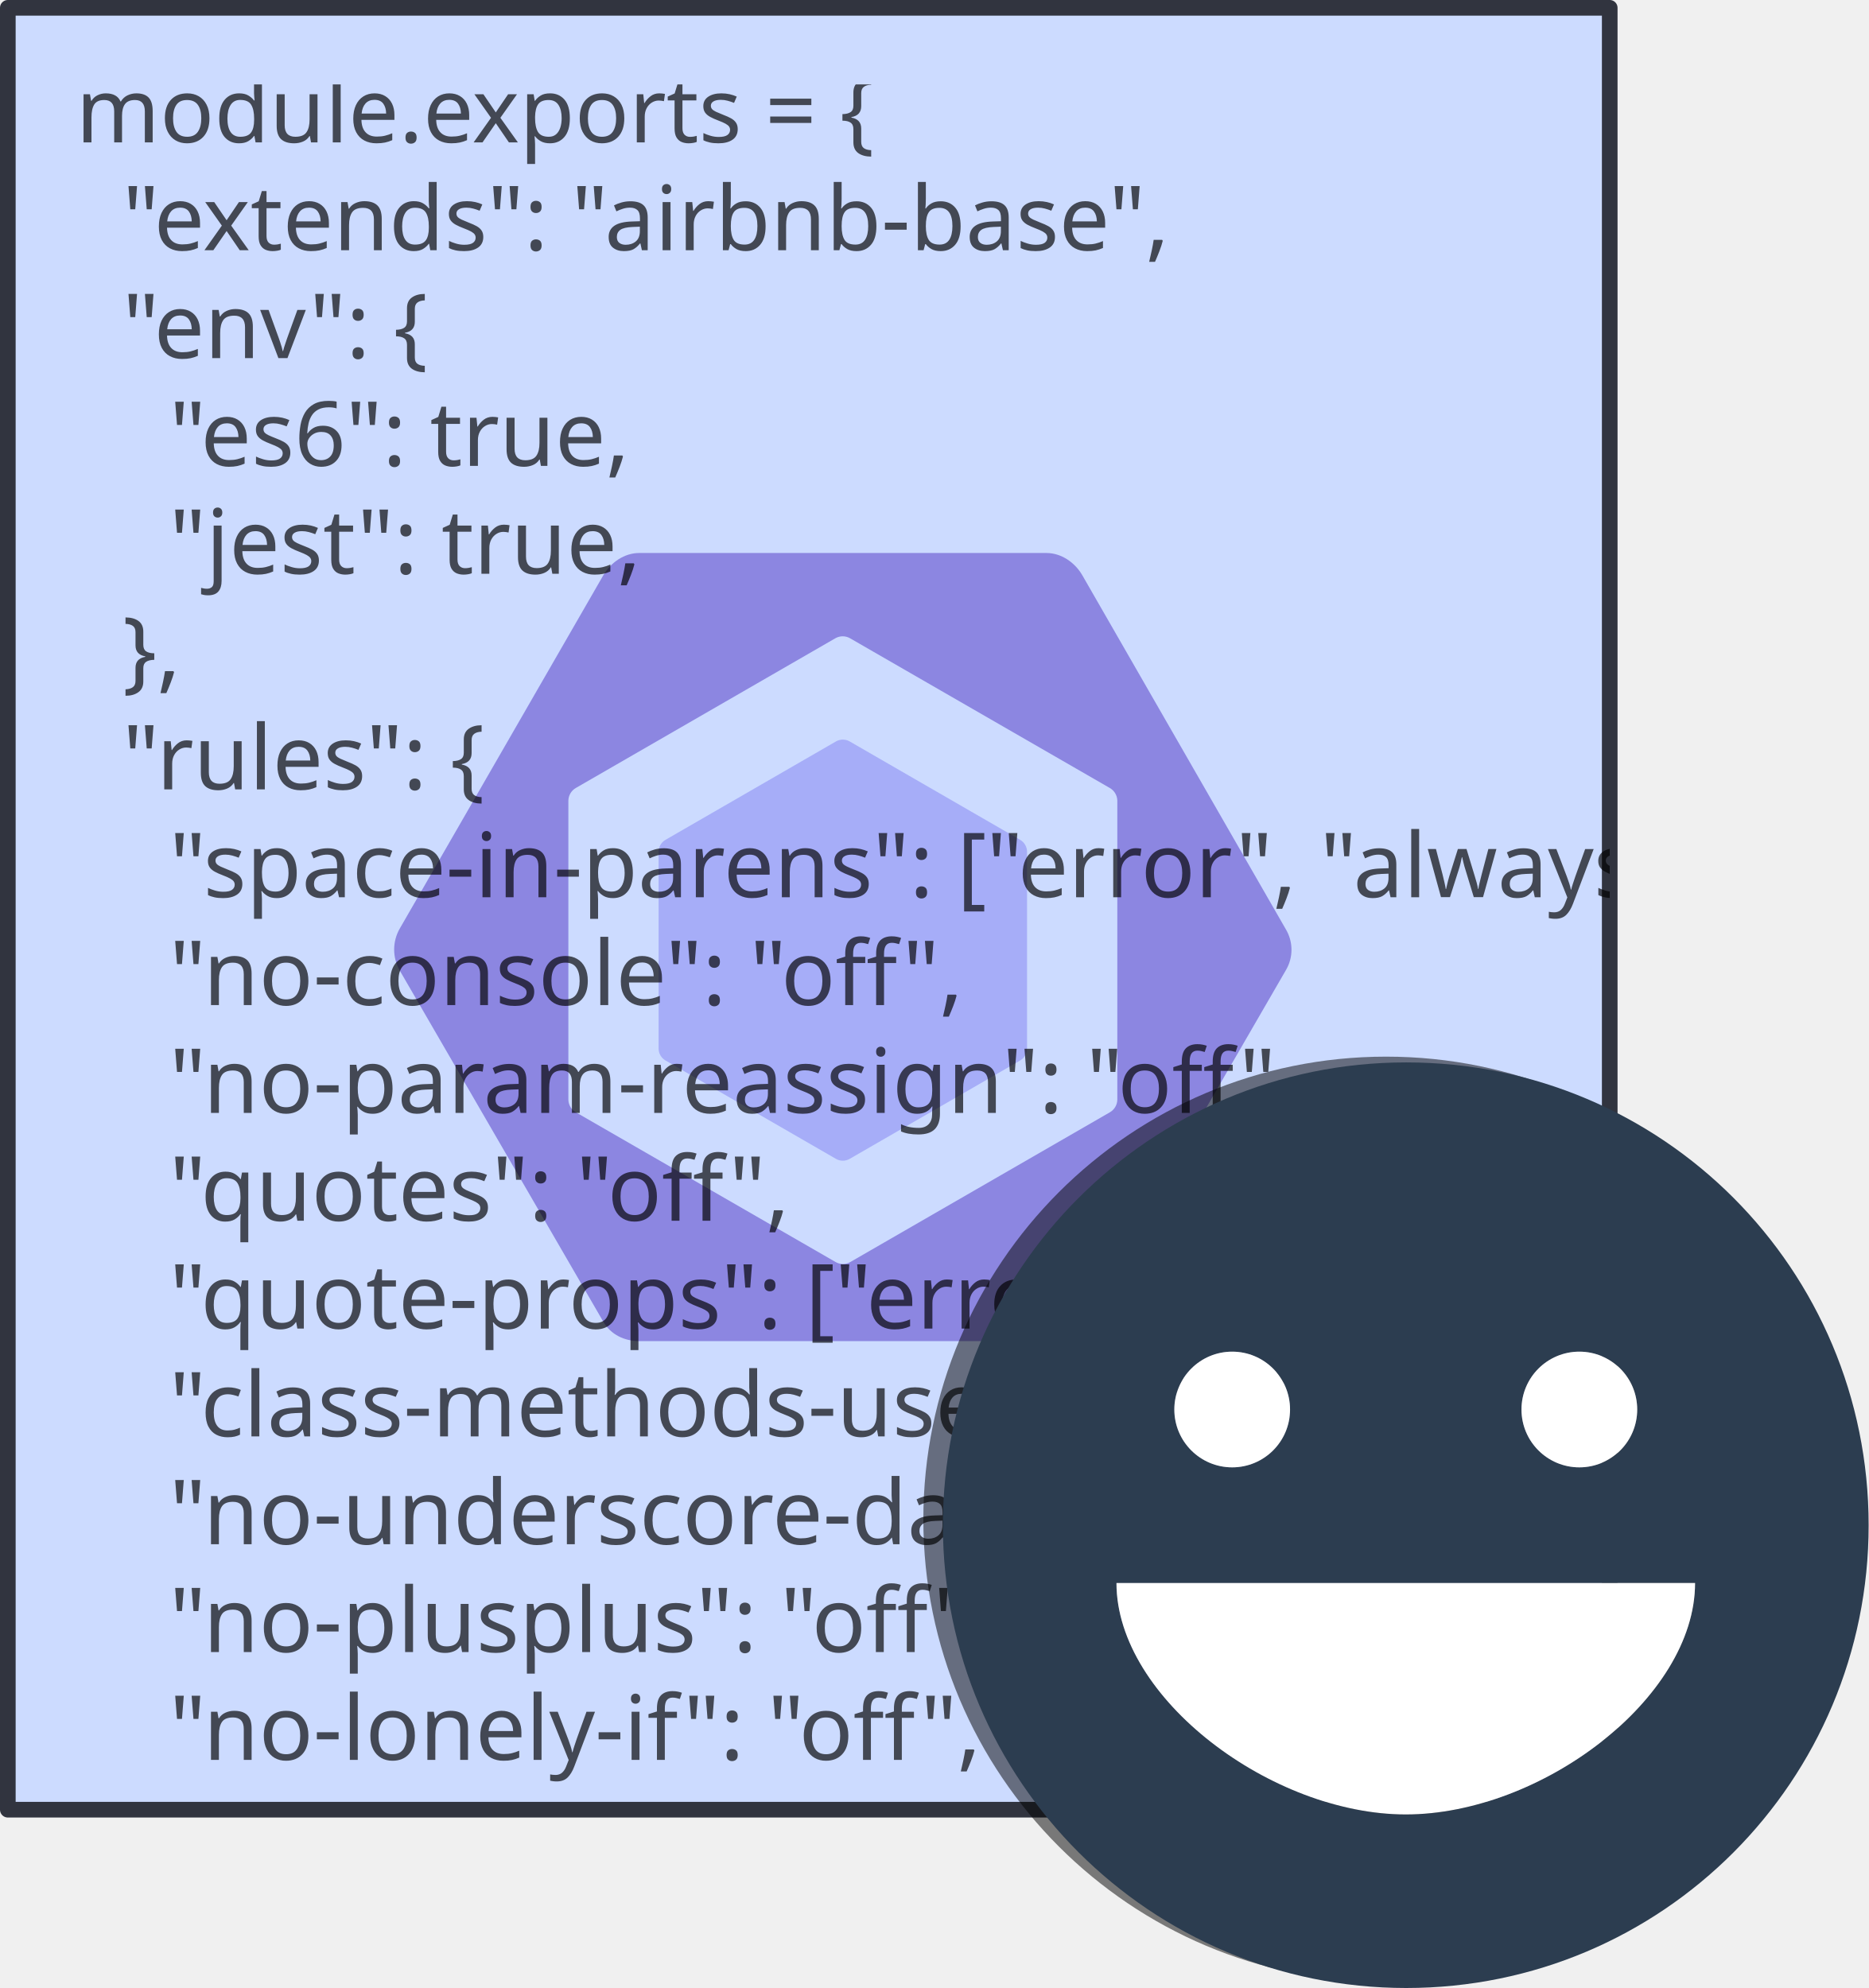
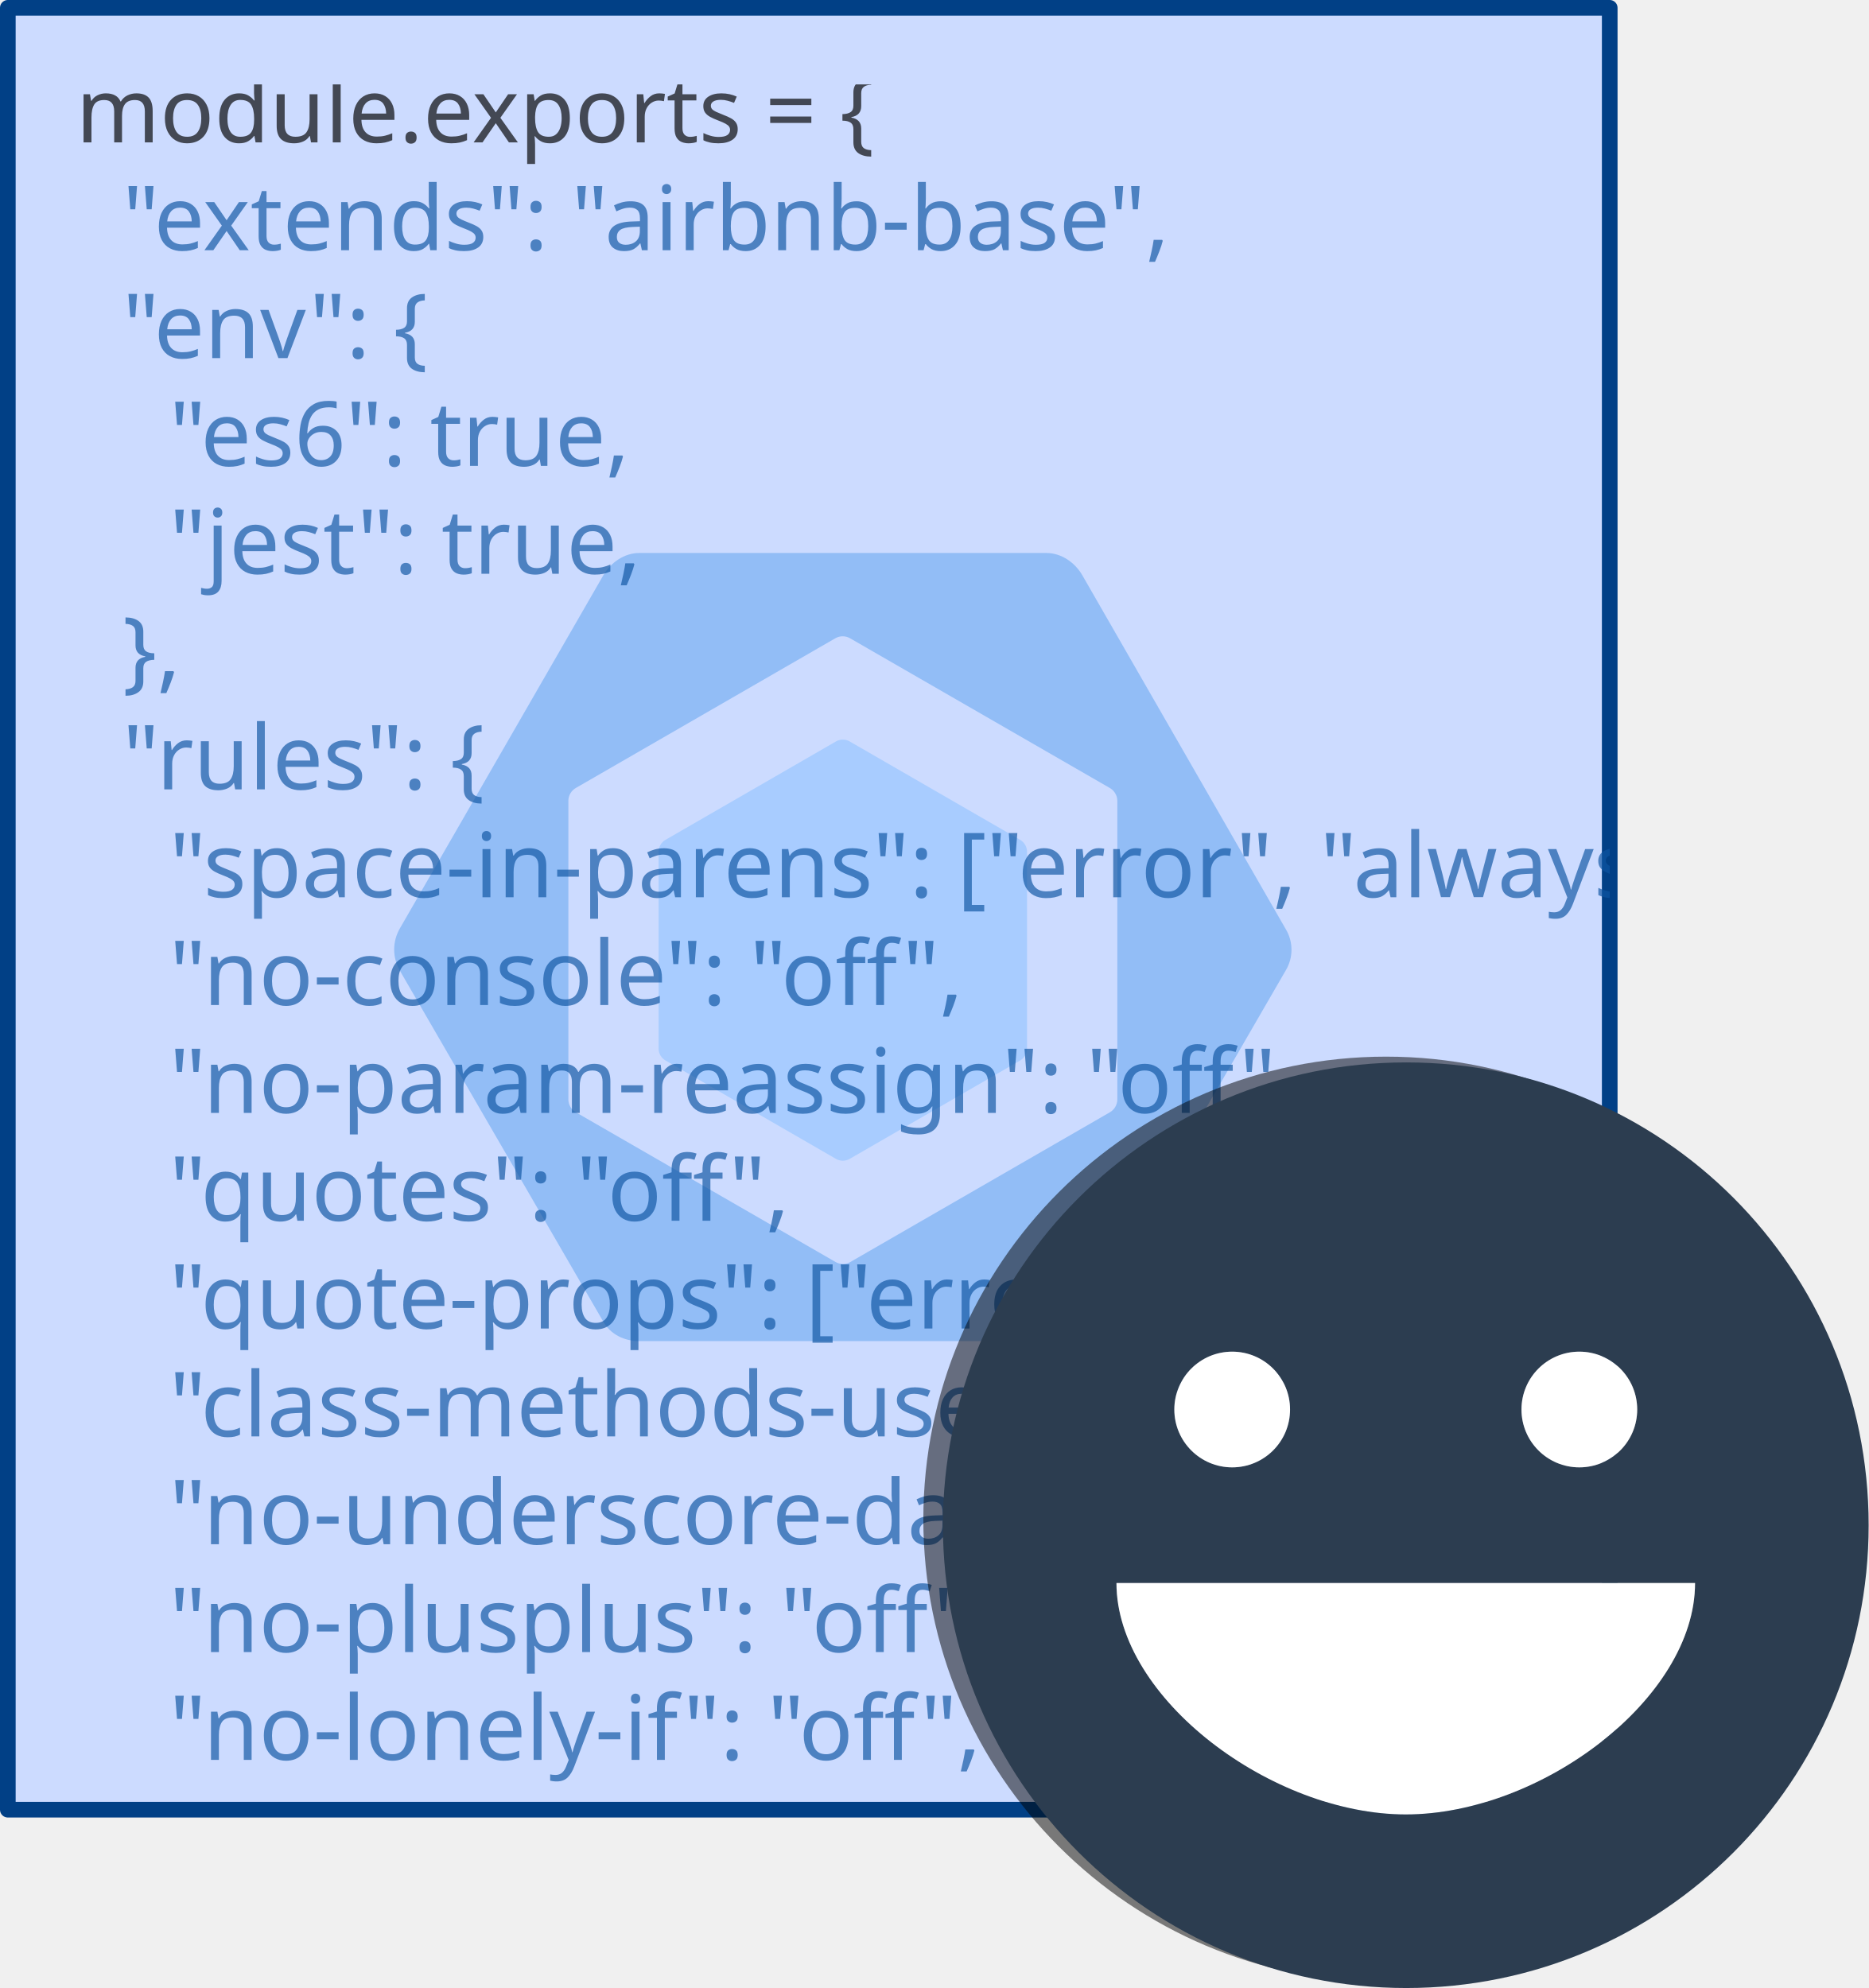
- <svg xmlns="http://www.w3.org/2000/svg" viewBox="0 0 955.687 1016.798">
+ <svg xmlns="http://www.w3.org/2000/svg" version="1.1" viewBox="0 0 955.69 1016.8">
  <defs>
    <clipPath id="a">
-       <rect x="38.822" y="43.175" width="784.378" height="882.425" fill="none" />
+       <rect x="38.822" y="43.175" width="784.38" height="882.42" fill="none" />
    </clipPath>
  </defs>
-   <rect x="4" y="4" width="819.2" height="921.6" fill="#ccdbff" stroke="#31343f" stroke-linecap="round" stroke-linejoin="round" stroke-width="8" />
-   <g opacity="0.5">
-     <path d="M340.329,429.546l87.156-50.319a7.05,7.05,0,0,1,7.051,0l87.158,50.319a7.055,7.055,0,0,1,3.525,6.106V536.29a7.062,7.062,0,0,1-3.525,6.108L434.536,592.717a7.05,7.05,0,0,1-7.051,0l-87.156-50.319a7.054,7.054,0,0,1-3.525-6.108V435.652a7.059,7.059,0,0,1,3.525-6.106" fill="#8080f2" />
-     <path d="M657.617,475.384,553.483,294.22c-3.783-6.55-10.77-11.382-18.334-11.382H326.876c-7.565,0-14.555,4.832-18.337,11.382L204.404,474.985a21.546,21.546,0,0,0,0,21.373l104.135,179.68c3.783,6.55,10.772,9.899,18.337,9.899H535.147c7.564,0,14.553-3.248,18.334-9.8L657.616,496.164a20.431,20.431,0,0,0,.002-20.779m-86.229,87.116a7.637,7.637,0,0,1-3.912,6.46L434.831,645.491a7.547,7.547,0,0,1-7.504,0l-132.748-76.53a7.648,7.648,0,0,1-3.921-6.46V409.44a7.623,7.623,0,0,1,3.9-6.46l132.64-76.53a7.532,7.532,0,0,1,7.5,0l132.757,76.53a7.657,7.657,0,0,1,3.934,6.46Z" fill="#4b32c3" />
+   <rect x="4" y="4" width="819.2" height="921.6" fill="#ccdbff" stroke="#014086" stroke-linecap="round" stroke-linejoin="round" stroke-width="8" />
+   <g opacity=".5">
+     <path d="m340.33 429.55 87.156-50.319a7.05 7.05 0 0 1 7.051 0l87.158 50.319a7.055 7.055 0 0 1 3.525 6.106v100.64a7.062 7.062 0 0 1-3.525 6.108l-87.158 50.319a7.05 7.05 0 0 1-7.051 0l-87.156-50.319a7.054 7.054 0 0 1-3.525-6.108v-100.64a7.059 7.059 0 0 1 3.525-6.106" fill="#84beff" />
+     <path d="m657.62 475.38-104.13-181.16c-3.783-6.55-10.77-11.382-18.334-11.382h-208.27c-7.565 0-14.555 4.832-18.337 11.382l-104.13 180.76a21.546 21.546 0 0 0 0 21.373l104.13 179.68c3.783 6.55 10.772 9.899 18.337 9.899h208.27c7.564 0 14.553-3.248 18.334-9.8l104.13-179.97a20.431 20.431 0 0 0 0.002-20.78m-86.229 87.116a7.637 7.637 0 0 1-3.912 6.46l-132.65 76.53a7.547 7.547 0 0 1-7.504 0l-132.75-76.53a7.648 7.648 0 0 1-3.921-6.46v-153.06a7.623 7.623 0 0 1 3.9-6.46l132.64-76.53a7.532 7.532 0 0 1 7.5 0l132.76 76.53a7.657 7.657 0 0 1 3.934 6.46z" fill="#589fed" />
  </g>
  <g clip-path="url(#a)">
-     <text transform="translate(38.8222 72.8425)" opacity="0.67" font-size="45.96" font-family="CourierPrimeCode-Regular, Courier Prime Code">module.exports = {<tspan x="0" y="55.151" xml:space="preserve">  "extends": "airbnb-base",</tspan>
-       <tspan x="0" y="110.303" xml:space="preserve">  "env": {</tspan>
-       <tspan x="0" y="165.455" xml:space="preserve">    "es6": true,</tspan>
-       <tspan x="0" y="220.606" xml:space="preserve">    "jest": true,</tspan>
-       <tspan x="0" y="275.758" xml:space="preserve">  },</tspan>
-       <tspan x="0" y="330.909" xml:space="preserve">  "rules": {</tspan>
-       <tspan x="0" y="386.06" xml:space="preserve">    "space-in-parens": ["error", "always"],</tspan>
-       <tspan x="0" y="441.212" xml:space="preserve">    "no-console": "off",</tspan>
-       <tspan x="0" y="496.364" xml:space="preserve">    "no-param-reassign": "off",</tspan>
-       <tspan x="0" y="551.515" xml:space="preserve">    "quotes": "off",</tspan>
-       <tspan x="0" y="606.667" xml:space="preserve">    "quote-props": ["error", "always"],</tspan>
-       <tspan x="0" y="661.819" xml:space="preserve">    "class-methods-use-this": "off",</tspan>
-       <tspan x="0" y="716.97" xml:space="preserve">    "no-underscore-dangle": "off",</tspan>
-       <tspan x="0" y="772.122" xml:space="preserve">    "no-plusplus": "off",</tspan>
-       <tspan x="0" y="827.273" xml:space="preserve">    "no-lonely-if": "off",</tspan>
+     <text transform="translate(38.822 72.842)" font-family="CourierPrimeCode-Regular, Courier Prime Code" font-size="45.96" opacity=".67">module.exports = {<tspan x="0" y="55.151" fill="#0e55a3" xml:space="preserve">  "extends": "airbnb-base",</tspan>
+       <tspan x="0" y="110.303" fill="#0e55a3" xml:space="preserve">  "env": {</tspan>
+       <tspan x="0" y="165.455" fill="#0e55a3" xml:space="preserve">    "es6": true,</tspan>
+       <tspan x="0" y="220.606" fill="#0e55a3" xml:space="preserve">    "jest": true,</tspan>
+       <tspan x="0" y="275.758" fill="#0e55a3" xml:space="preserve">  },</tspan>
+       <tspan x="0" y="330.909" fill="#0e55a3" xml:space="preserve">  "rules": {</tspan>
+       <tspan x="0" y="386.06" fill="#0e55a3" xml:space="preserve">    "space-in-parens": ["error", "always"],</tspan>
+       <tspan x="0" y="441.212" fill="#0e55a3" xml:space="preserve">    "no-console": "off",</tspan>
+       <tspan x="0" y="496.364" fill="#0e55a3" xml:space="preserve">    "no-param-reassign": "off",</tspan>
+       <tspan x="0" y="551.515" fill="#0e55a3" xml:space="preserve">    "quotes": "off",</tspan>
+       <tspan x="0" y="606.667" fill="#0e55a3" xml:space="preserve">    "quote-props": ["error", "always"],</tspan>
+       <tspan x="0" y="661.819" fill="#0e55a3" xml:space="preserve">    "class-methods-use-this": "off",</tspan>
+       <tspan x="0" y="716.97" fill="#0e55a3" xml:space="preserve">    "no-underscore-dangle": "off",</tspan>
+       <tspan x="0" y="772.122" fill="#0e55a3" xml:space="preserve">    "no-plusplus": "off",</tspan>
+       <tspan x="0" y="827.273" fill="#0e55a3" xml:space="preserve">    "no-lonely-if": "off",</tspan>
    </text>
  </g>
-   <g opacity="0.5">
-     <circle cx="708.852" cy="777.102" r="236.662" />
+   <g opacity=".5">
+     <circle cx="708.85" cy="777.1" r="236.66" />
  </g>
-   <path d="M719.125,543.387c131.067,0,236.476,105.875,236.476,236.706,0,130.607-105.408,236.705-236.476,236.705C588.288,1016.798,482.19,910.7,482.19,780.092,482.19,649.262,588.288,543.387,719.125,543.387ZM866.836,809.68H570.955c0,59.176,79.749,118.353,147.941,118.353C787.777,928.033,866.836,868.857,866.836,809.68Zm-29.588-88.764A29.588,29.588,0,1,0,807.66,750.504,29.5,29.5,0,0,0,837.248,720.916Zm-177.529,0a29.588,29.588,0,1,0-29.588,29.588A29.5,29.5,0,0,0,659.719,720.916Z" fill="#2c3d50" />
-   <path d="M570.955,809.68H866.836c0,59.176-79.06,118.353-147.941,118.353C650.704,928.033,570.955,868.857,570.955,809.68Z" fill="#fff" />
-   <circle cx="807.66" cy="720.916" r="29.588" fill="#fff" />
-   <circle cx="630.131" cy="720.916" r="29.588" fill="#fff" />
+   <path d="m719.13 543.39c131.07 0 236.48 105.88 236.48 236.71 0 130.61-105.41 236.71-236.48 236.71-130.84 0-236.94-106.1-236.94-236.71 0-130.83 106.1-236.71 236.94-236.71zm147.71 266.29h-295.88c0 59.176 79.749 118.35 147.94 118.35 68.881 3e-4 147.94-59.176 147.94-118.35zm-29.588-88.764a29.588 29.588 0 1 0-29.588 29.588 29.5 29.5 0 0 0 29.588-29.588zm-177.53 0a29.588 29.588 0 1 0-29.588 29.588 29.5 29.5 0 0 0 29.588-29.588z" fill="#2c3d50" />
+   <g fill="#fff">
+     <path d="m570.95 809.68h295.88c0 59.176-79.06 118.35-147.94 118.35-68.192 3e-4 -147.94-59.176-147.94-118.35z" />
+     <circle cx="807.66" cy="720.92" r="29.588" />
+     <circle cx="630.13" cy="720.92" r="29.588" />
+   </g>
</svg>
